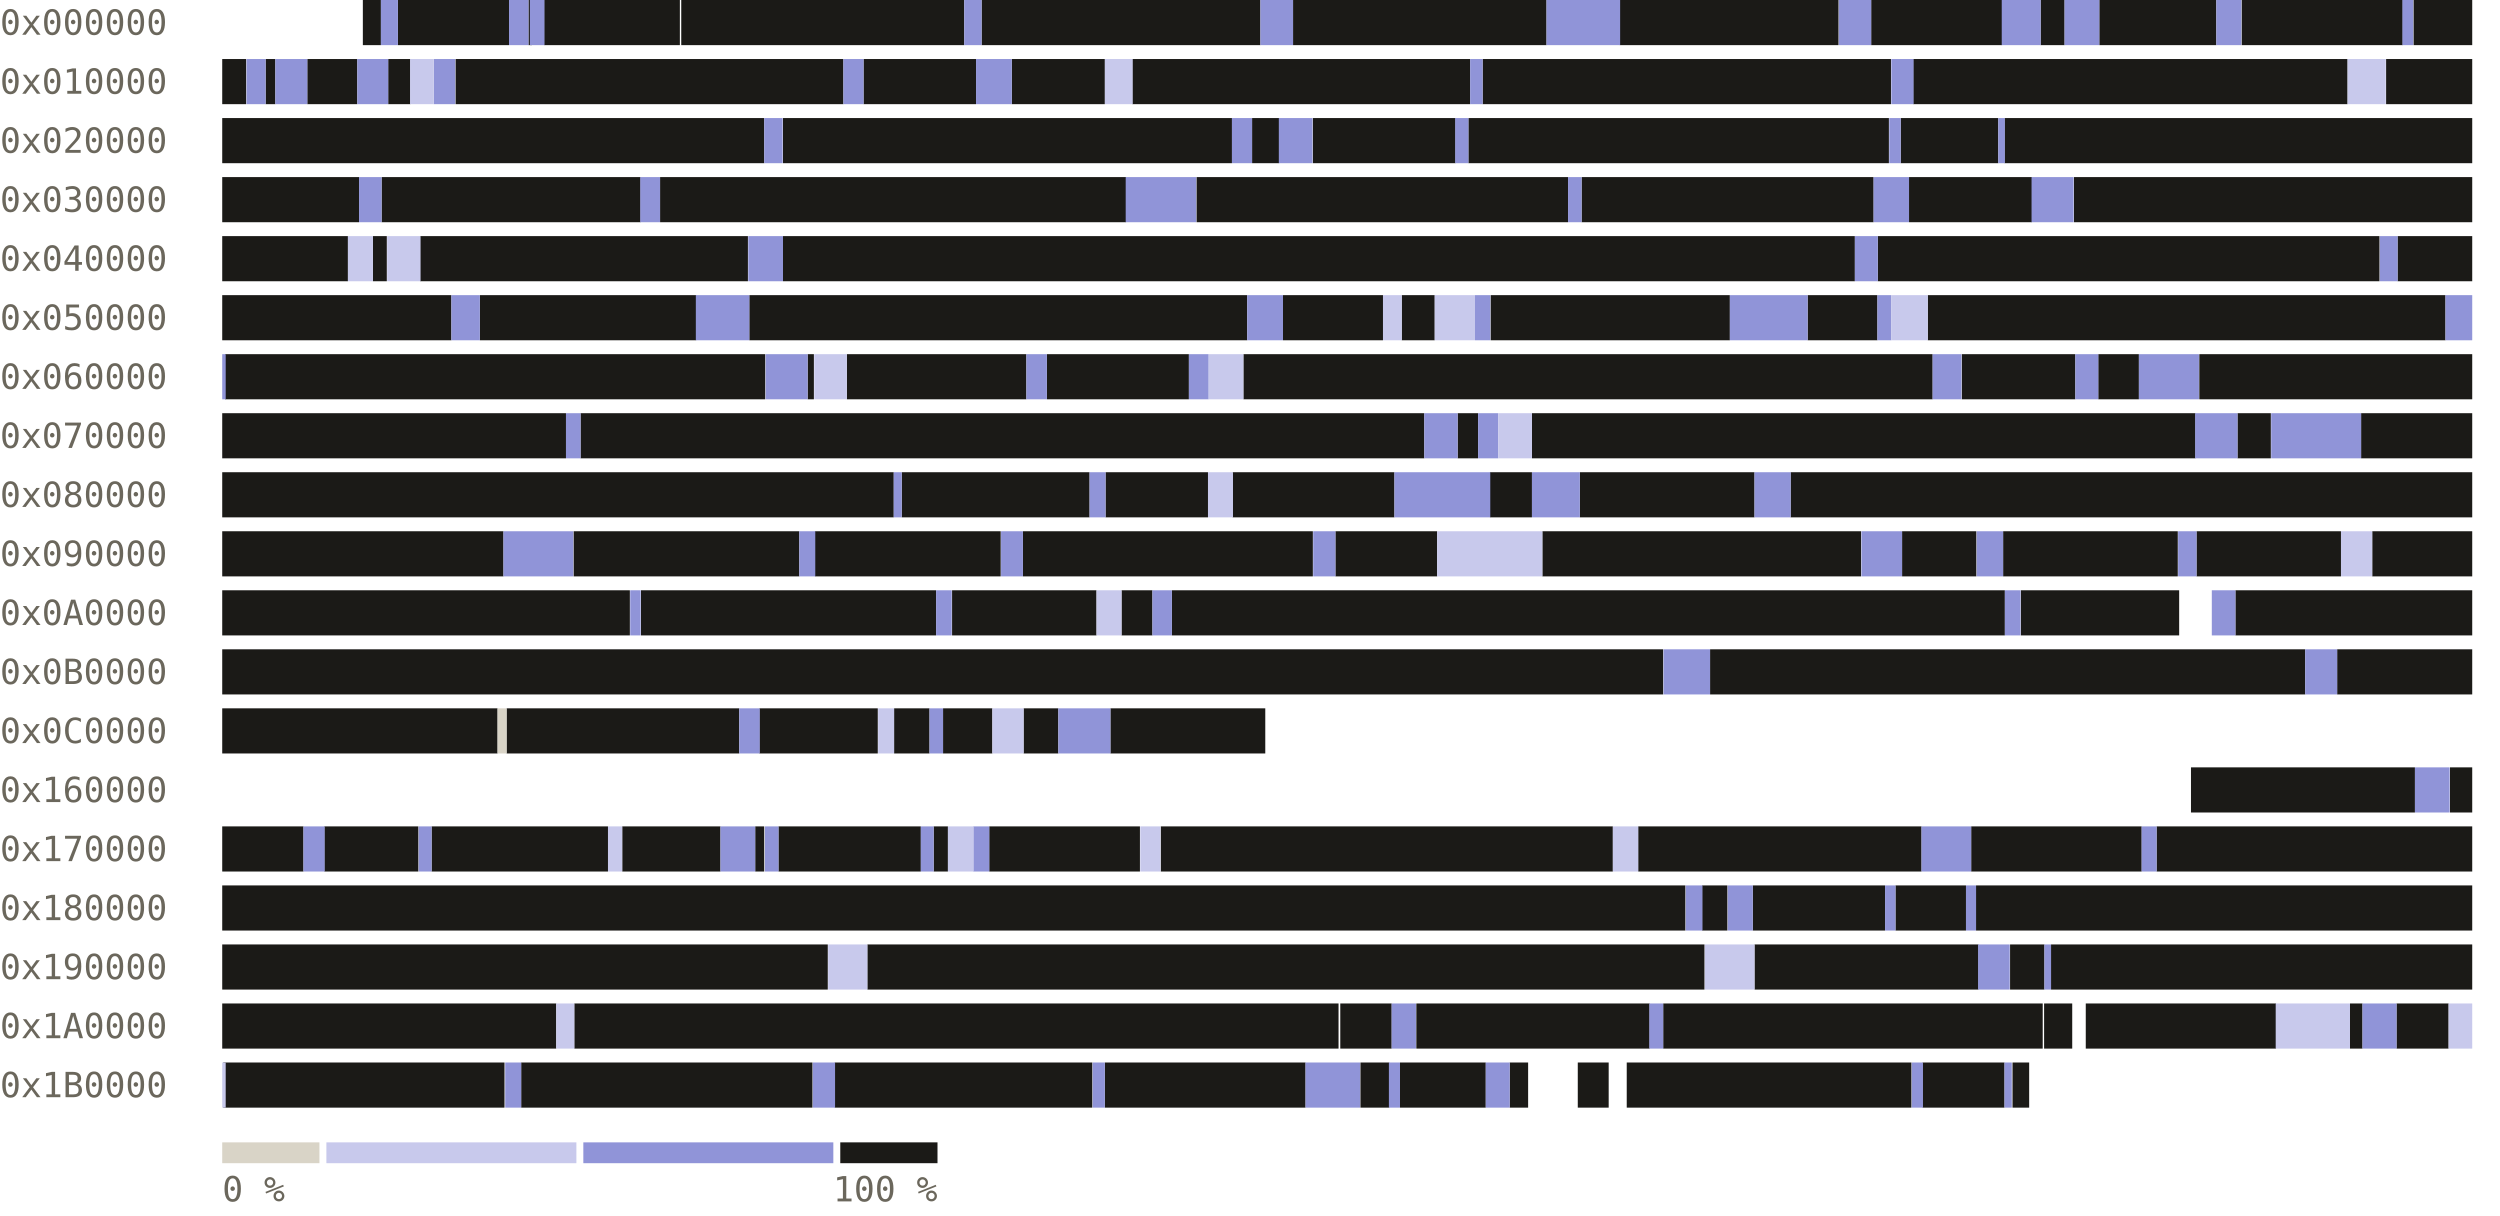
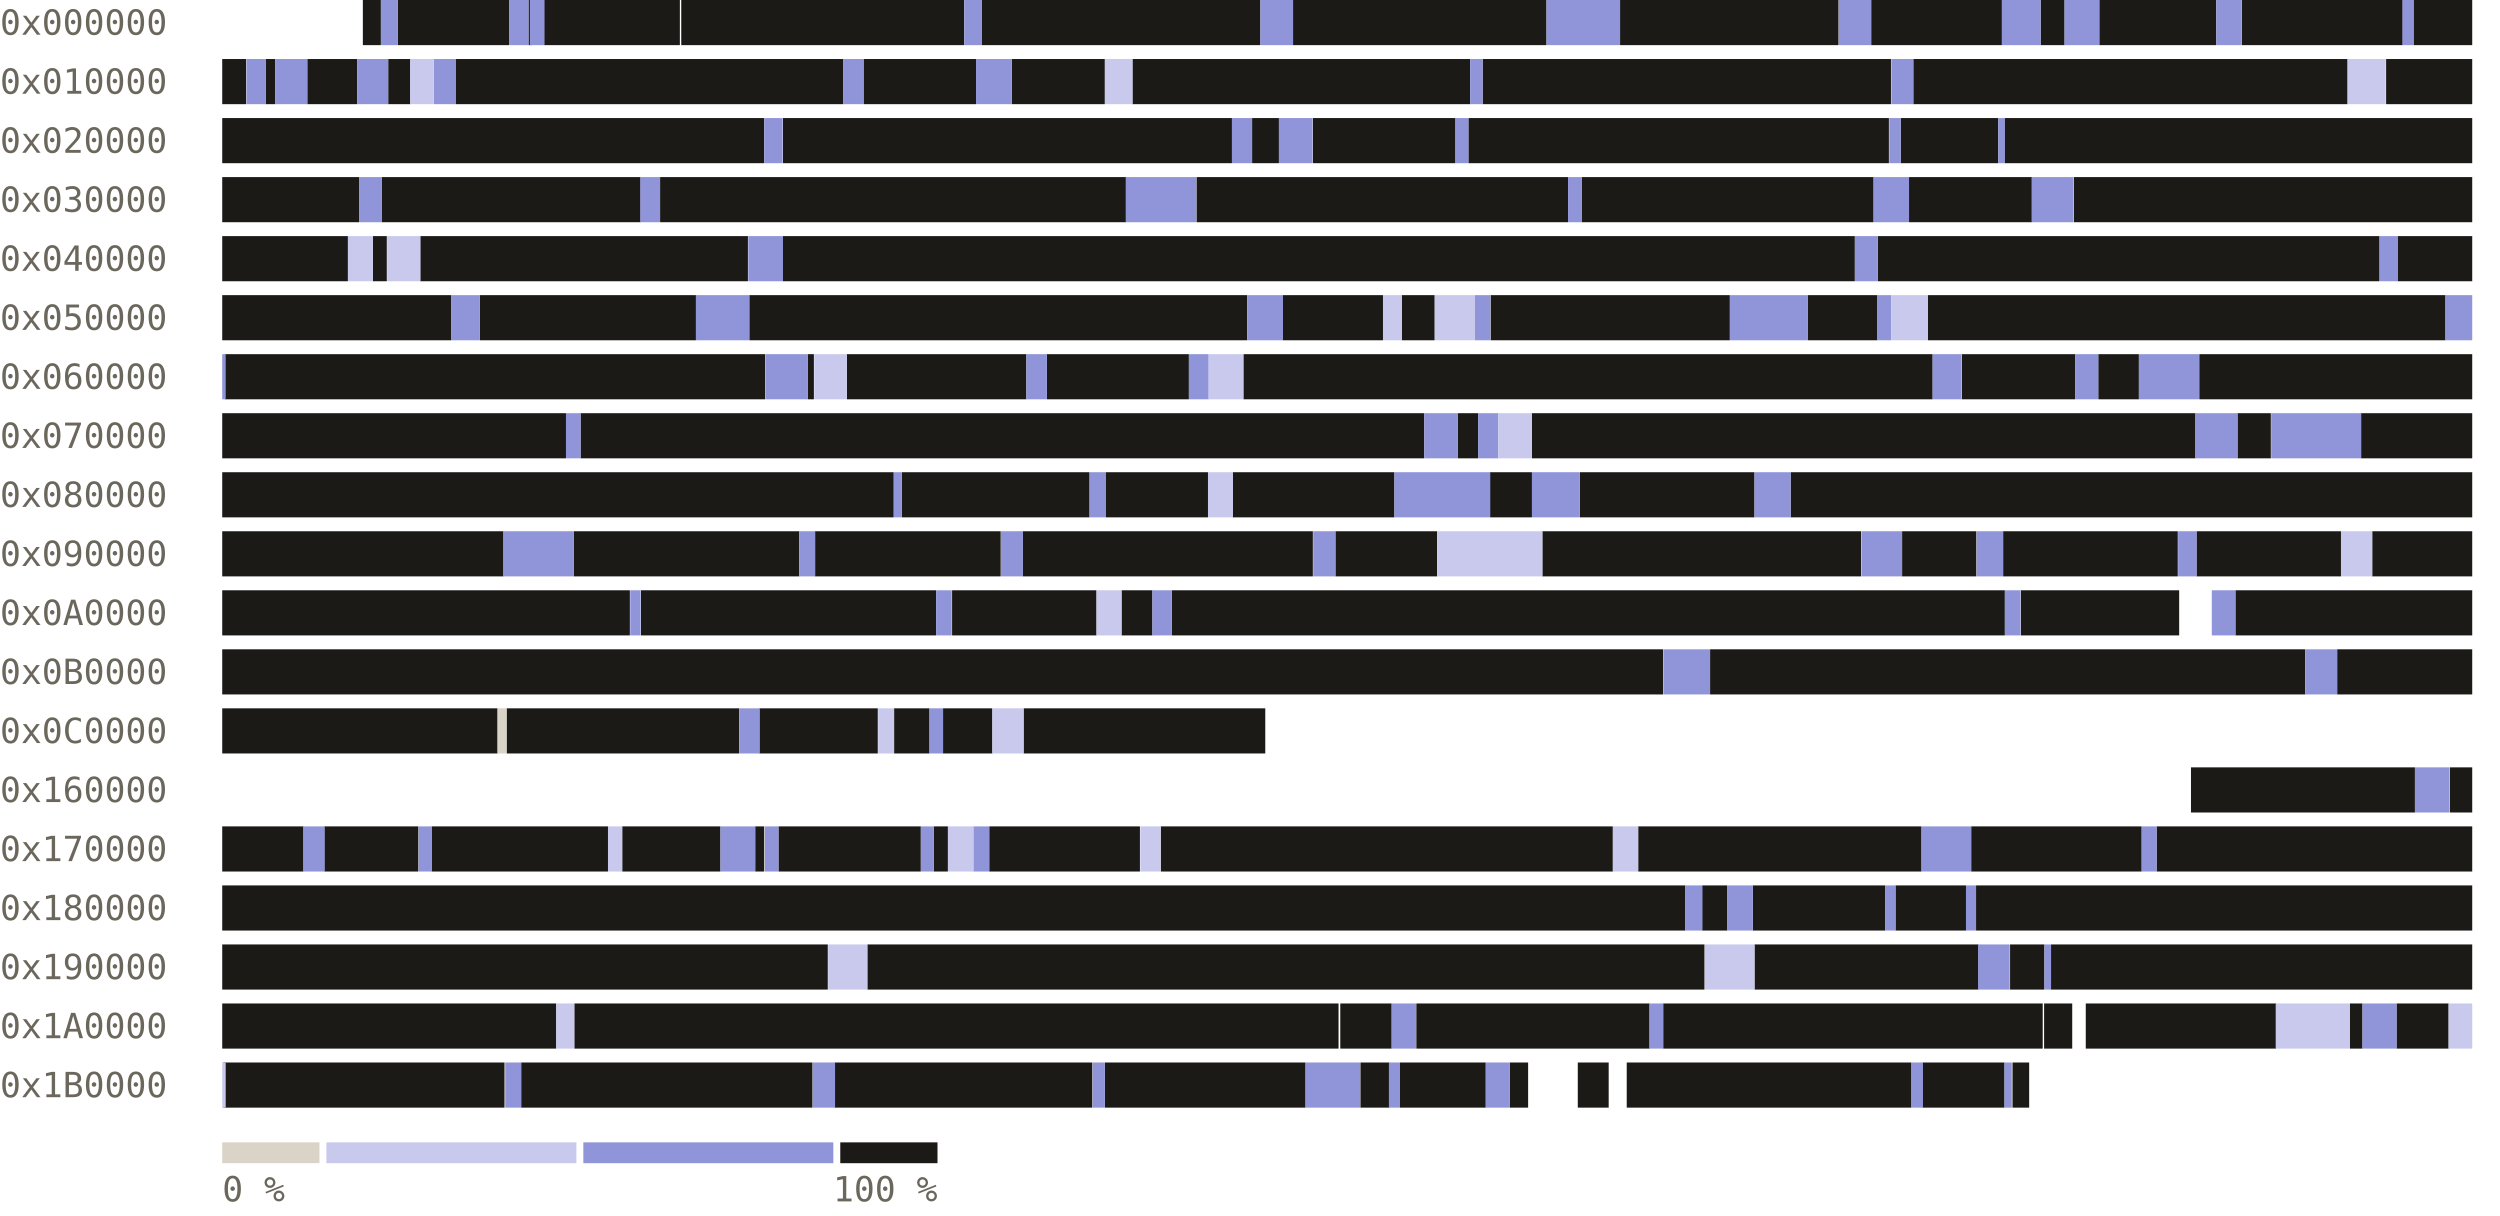
<svg xmlns="http://www.w3.org/2000/svg" viewBox="0 0 720 350" width="720" height="350">
  <style>text{font:10px monospace;fill:#6b675c}.q0{fill:#d9d4c7}.q1{fill:#e3e2f2}.q2{fill:#d6d6ef}.q3{fill:#c8c9ec}.q4{fill:#babce8}.q5{fill:#acafe4}.q6{fill:#9ea2df}.q7{fill:#9094d8}.q8{fill:#8186cf}.q9{fill:#7277c4}.q10{fill:#1b1a17}@media (prefers-color-scheme:dark){text{fill:#a8a293}.q0{fill:#4a463d}.q1{fill:#35375a}.q2{fill:#3c3f66}.q3{fill:#444772}.q4{fill:#4d517f}.q5{fill:#575b8c}.q6{fill:#62669a}.q7{fill:#6e72a8}.q8{fill:#7b7fb6}.q9{fill:#888cc4}.q10{fill:#d6d0bd}}</style>
  <text x="0" y="10">0x000000</text>
  <text x="0" y="27">0x010000</text>
  <text x="0" y="44">0x020000</text>
  <text x="0" y="61">0x030000</text>
  <text x="0" y="78">0x040000</text>
  <text x="0" y="95">0x050000</text>
  <text x="0" y="112">0x060000</text>
  <text x="0" y="129">0x070000</text>
  <text x="0" y="146">0x080000</text>
  <text x="0" y="163">0x090000</text>
  <text x="0" y="180">0x0A0000</text>
  <text x="0" y="197">0x0B0000</text>
  <text x="0" y="214">0x0C0000</text>
  <text x="0" y="231">0x160000</text>
  <text x="0" y="248">0x170000</text>
  <text x="0" y="265">0x180000</text>
  <text x="0" y="282">0x190000</text>
  <text x="0" y="299">0x1A0000</text>
  <text x="0" y="316">0x1B0000</text>
-   <path class="q10" d="M104.5 0h5.2v13h-5.2zM114.6 0h32v13h-32zM152.2 0h1v13h-1zM156.7 0h39.1v13h-39.1zM196.2 0h81.5v13h-81.5zM282.7 0h80.3v13h-80.3zM372.4 0h73v13h-73zM466.5 0h63v13h-63zM538.9 0h37.7v13h-37.7zM587.7 0h6.9v13h-6.9zM604.6 0h33.7v13h-33.7zM645.6 0h46.4v13h-46.4zM695.1 0h16.9v13h-16.9zM64 17h6.9v13h-6.9zM76.5 17h2.8v13h-2.8zM88.5 17h14.4v13h-14.4zM111.8 17h6.4v13h-6.4zM131.2 17h111.7v13h-111.7zM248.7 17h32.4v13h-32.4zM291.4 17h26.8v13h-26.8zM326.1 17h97.3v13h-97.3zM427 17h117.6v13h-117.6zM551 17h125.1v13h-125.1zM687.2 17h24.8v13h-24.8zM64 34h156.1v13h-156.1zM225.5 34h129.3v13h-129.3zM360.6 34h7.8v13h-7.8zM378.1 34h41.1v13h-41.1zM422.9 34h121.1v13h-121.1zM547.4 34h28.1v13h-28.1zM577.3 34h134.7v13h-134.7zM64 51h39.4v13h-39.4zM109.9 51h74.6v13h-74.6zM190.1 51h134.2v13h-134.2zM344.6 51h107v13h-107zM455.5 51h84.1v13h-84.1zM549.8 51h35.4v13h-35.4zM597.3 51h114.7v13h-114.7zM64 68h36.2v13h-36.2zM107.4 68h4v13h-4zM121 68h94.4v13h-94.4zM225.5 68h308.7v13h-308.7zM540.8 68h144.5v13h-144.5zM690.5 68h21.5v13h-21.5zM64 85h66v13h-66zM138.2 85h62.3v13h-62.3zM215.8 85h143.4v13h-143.4zM369.5 85h28.8v13h-28.8zM403.7 85h9.5v13h-9.5zM429.3 85h68.9v13h-68.9zM520.6 85h20.1v13h-20.1zM555.2 85h149.1v13h-149.1zM64.8 102h155.6v13h-155.6zM232.6 102h1.8v13h-1.8zM243.9 102h51.7v13h-51.7zM301.5 102h40.9v13h-40.9zM358.1 102h198.5v13h-198.5zM565 102h32.7v13h-32.7zM604.3 102h11.7v13h-11.7zM633.4 102h78.6v13h-78.6zM64 119h99v13h-99zM167.2 119h243v13h-243zM419.8 119h5.9v13h-5.9zM441.2 119h191.1v13h-191.1zM644.4 119h9.6v13h-9.6zM680 119h32v13h-32zM64 136h193.4v13h-193.4zM259.7 136h54.1v13h-54.1zM318.4 136h29.5v13h-29.5zM355 136h46.6v13h-46.6zM429.1 136h12.1v13h-12.1zM455 136h50.3v13h-50.3zM515.7 136h196.3v13h-196.3zM64 153h81v13h-81zM165.2 153h65v13h-65zM234.7 153h53.5v13h-53.5zM294.6 153h83.5v13h-83.5zM384.6 153h29.3v13h-29.3zM444.2 153h91.8v13h-91.8zM547.8 153h21.4v13h-21.4zM576.9 153h50.3v13h-50.3zM632.6 153h41.6v13h-41.6zM683.2 153h28.8v13h-28.8zM64 170h117.4v13h-117.4zM184.6 170h85v13h-85zM274.2 170h41.6v13h-41.6zM323 170h8.9v13h-8.9zM337.5 170h239.9v13h-239.9zM582 170h45.6v13h-45.6zM643.8 170h68.2v13h-68.2zM64 187h415v13h-415zM492.5 187h171.4v13h-171.4zM673.1 187h38.9v13h-38.9zM64 204h79.3v13h-79.3zM145.9 204h67v13h-67zM218.7 204h34.1v13h-34.1zM257.5 204h10.2v13h-10.2zM271.6 204h14.2v13h-14.2zM294.8 204h10v13h-10zM319.8 204h44.6v13h-44.6zM631 221h64.5v13h-64.5zM705.6 221h6.4v13h-6.4zM64 238h23.4v13h-23.4zM93.4 238h27.1v13h-27.1zM124.3 238h50.8v13h-50.8zM179.2 238h28.3v13h-28.3zM217.5 238h2.6v13h-2.6zM224.2 238h41v13h-41zM268.9 238h4.1v13h-4.1zM284.9 238h43.4v13h-43.4zM334.3 238h130.2v13h-130.2zM471.8 238h81.6v13h-81.6zM567.7 238h49.1v13h-49.1zM621.1 238h90.9v13h-90.9zM64 255h421.4v13h-421.4zM490.2 255h7.3v13h-7.3zM504.8 255h38.1v13h-38.1zM545.9 255h20.3v13h-20.3zM569.1 255h142.9v13h-142.9zM64 272h174.4v13h-174.4zM249.8 272h241.1v13h-241.1zM505.3 272h64.5v13h-64.5zM578.9 272h9.9v13h-9.9zM590.7 272h121.3v13h-121.3zM64 289h96.2v13h-96.2zM165.4 289h220.1v13h-220.1zM386 289h14.8v13h-14.8zM407.9 289h67.2v13h-67.2zM479 289h109.3v13h-109.3zM588.7 289h8.1v13h-8.1zM600.7 289h54.8v13h-54.8zM676.8 289h3.6v13h-3.6zM690.2 289h15v13h-15zM64.3 306h81v13h-81zM150.1 306h83.9v13h-83.9zM240.4 306h74.2v13h-74.2zM318.2 306h57.8v13h-57.8zM391.8 306h8.3v13h-8.3zM403.2 306h24.7v13h-24.7zM434.8 306h5.3v13h-5.3zM454.4 306h8.9v13h-8.9zM468.5 306h82v13h-82zM553.7 306h23.6v13h-23.6zM579.6 306h4.8v13h-4.8z" />
-   <path class="q7" d="M109.7 0h4.9v13h-4.9zM146.6 0h5.6v13h-5.6zM152.6 0h4.2v13h-4.2zM277.7 0h5v13h-5zM363 0h9.4v13h-9.4zM445.4 0h21.2v13h-21.2zM529.6 0h9.3v13h-9.3zM576.5 0h11.2v13h-11.2zM594.6 0h10v13h-10zM638.3 0h7.2v13h-7.2zM691.9 0h3.1v13h-3.1zM71 17h5.5v13h-5.5zM79.3 17h9.2v13h-9.2zM102.9 17h8.9v13h-8.9zM124.9 17h6.2v13h-6.2zM242.9 17h5.8v13h-5.8zM281.1 17h10.3v13h-10.3zM423.4 17h3.6v13h-3.6zM544.7 17h6.4v13h-6.4zM220.1 34h5.3v13h-5.3zM354.8 34h5.8v13h-5.8zM368.3 34h9.7v13h-9.7zM419.1 34h3.8v13h-3.8zM544.1 34h3.3v13h-3.3zM575.5 34h1.9v13h-1.9zM103.4 51h6.5v13h-6.5zM184.4 51h5.7v13h-5.7zM324.2 51h20.3v13h-20.3zM451.6 51h3.9v13h-3.9zM539.6 51h10.2v13h-10.2zM585.1 51h12.1v13h-12.1zM215.5 68h10v13h-10zM534.2 68h6.6v13h-6.6zM685.4 68h5.1v13h-5.1zM130 85h8.2v13h-8.2zM200.4 85h15.4v13h-15.4zM359.2 85h10.3v13h-10.3zM424.8 85h4.4v13h-4.4zM498.2 85h22.4v13h-22.4zM540.7 85h4v13h-4zM704.3 85h7.7v13h-7.7zM64 102h1v13h-1zM220.5 102h12.1v13h-12.1zM295.6 102h5.9v13h-5.9zM342.4 102h5.7v13h-5.7zM556.6 102h8.3v13h-8.3zM597.7 102h6.6v13h-6.6zM616 102h17.3v13h-17.3zM163 119h4.2v13h-4.2zM410.2 119h9.6v13h-9.6zM425.7 119h5.8v13h-5.8zM632.2 119h12.2v13h-12.2zM654.1 119h25.9v13h-25.9zM257.4 136h2.3v13h-2.3zM313.8 136h4.6v13h-4.6zM401.6 136h27.6v13h-27.6zM441.2 136h13.8v13h-13.8zM505.3 136h10.4v13h-10.4zM145 153h20.1v13h-20.1zM230.2 153h4.6v13h-4.6zM288.3 153h6.3v13h-6.3zM378.2 153h6.4v13h-6.4zM536.1 153h11.7v13h-11.7zM569.3 153h7.6v13h-7.6zM627.3 153h5.3v13h-5.3zM181.5 170h3v13h-3zM269.6 170h4.5v13h-4.5zM331.9 170h5.6v13h-5.6zM577.4 170h4.5v13h-4.5zM637 170h6.8v13h-6.8zM479.1 187h13.4v13h-13.4zM663.9 187h9.2v13h-9.2zM212.9 204h5.9v13h-5.9zM267.7 204h3.9v13h-3.9zM304.8 204h15v13h-15zM695.5 221h10v13h-10zM87.4 238h6.1v13h-6.1zM120.6 238h3.7v13h-3.7zM207.5 238h10v13h-10zM220.3 238h3.9v13h-3.9zM265.2 238h3.7v13h-3.7zM280.3 238h4.6v13h-4.6zM553.4 238h14.3v13h-14.3zM616.8 238h4.3v13h-4.3zM485.5 255h4.8v13h-4.8zM497.6 255h7.2v13h-7.2zM542.9 255h3v13h-3zM566.2 255h2.9v13h-2.9zM569.7 272h9.1v13h-9.1zM588.8 272h1.9v13h-1.9zM400.8 289h7v13h-7zM475 289h4v13h-4zM680.4 289h9.8v13h-9.8zM145.5 306h4.6v13h-4.6zM234.1 306h6.4v13h-6.4zM314.7 306h3.5v13h-3.5zM376 306h15.7v13h-15.7zM400 306h3.2v13h-3.2zM427.9 306h6.9v13h-6.9zM550.6 306h3.2v13h-3.2zM577.3 306h2.1v13h-2.1z" />
+   <path class="q10" d="M104.5 0h5.2v13h-5.2zM114.6 0h32v13h-32zM152.2 0h1v13h-1zM156.7 0h39.1v13h-39.1zM196.2 0h81.5v13h-81.5zM282.7 0h80.3v13h-80.3zM372.4 0h73v13h-73zM466.5 0h63v13h-63zM538.9 0h37.7v13h-37.7zM587.7 0h6.9v13h-6.9zM604.6 0h33.7v13h-33.7zM645.6 0h46.4v13h-46.4zM695.1 0h16.9v13h-16.9zM64 17h6.9v13h-6.9zM76.5 17h2.8v13h-2.8zM88.5 17h14.4v13h-14.4zM111.8 17h6.4v13h-6.4zM131.2 17h111.7v13h-111.7zM248.7 17h32.4v13h-32.4zM291.4 17h26.8v13h-26.8zM326.1 17h97.3v13h-97.3zM427 17h117.6v13h-117.6zM551 17h125.1v13h-125.1zM687.2 17h24.8v13h-24.8zM64 34h156.1v13h-156.1zM225.5 34h129.3v13h-129.3zM360.6 34h7.8v13h-7.8zM378.1 34h41.1v13h-41.1zM422.9 34h121.1v13h-121.1zM547.4 34h28.1v13h-28.1zM577.3 34h134.7v13h-134.7zM64 51h39.4v13h-39.4zM109.9 51h74.6v13h-74.6zM190.1 51h134.2v13h-134.2zM344.6 51h107v13h-107zM455.5 51h84.1v13h-84.1zM549.8 51h35.4v13h-35.4zM597.3 51h114.7v13h-114.7zM64 68h36.2v13h-36.2zM107.4 68h4v13h-4zM121 68h94.4v13h-94.4zM225.5 68h308.7v13h-308.7zM540.8 68h144.5v13h-144.5zM690.5 68h21.5v13h-21.5zM64 85h66v13h-66zM138.2 85h62.3v13h-62.3zM215.8 85h143.4v13h-143.4zM369.5 85h28.8v13h-28.8zM403.7 85h9.5v13h-9.5zM429.3 85h68.9v13h-68.9zM520.6 85h20.1v13h-20.1zM555.2 85h149.1v13h-149.1zM64.8 102h155.6v13h-155.6zM232.6 102h1.8v13h-1.8zM243.9 102h51.7v13h-51.7zM301.5 102h40.9v13h-40.9zM358.1 102h198.5v13h-198.5zM565 102h32.7v13h-32.7zM604.3 102h11.7v13h-11.7zM633.4 102h78.6v13h-78.6zM64 119h99v13h-99zM167.2 119h243v13h-243zM419.8 119h5.9v13h-5.9zM441.2 119h191.1v13h-191.1zM644.4 119h9.6v13h-9.6zM680 119h32v13h-32zM64 136h193.4v13h-193.4zM259.7 136h54.1v13h-54.1zM318.4 136h29.5v13h-29.5zM355 136h46.6v13h-46.6zM429.1 136h12.1v13h-12.1zM455 136h50.3v13h-50.3zM515.7 136h196.3v13h-196.3zM64 153h81v13h-81zM165.2 153h65v13h-65zM234.7 153h53.5v13h-53.5zM294.6 153h83.5v13h-83.5zM384.6 153h29.3v13h-29.3zM444.2 153h91.8v13h-91.8zM547.8 153h21.4v13h-21.4zM576.9 153h50.3v13h-50.3zM632.6 153h41.6v13h-41.6zM683.2 153h28.8v13h-28.8zM64 170h117.4v13h-117.4zM184.6 170h85v13h-85zM274.2 170h41.6v13h-41.6zM323 170h8.9v13h-8.9zM337.5 170h239.9v13h-239.9zM582 170h45.6v13h-45.6zM643.8 170h68.2v13h-68.2zM64 187h415v13h-415zM492.5 187h171.4v13h-171.4zM673.1 187h38.9v13h-38.9zM64 204h79.3v13h-79.3zM145.9 204h67v13h-67zM218.7 204h34.1v13h-34.1zM257.5 204h10.2v13h-10.2zM271.6 204h14.2v13h-14.2zM294.8 204h69.6v13h-69.6zM631 221h64.5v13h-64.5zM705.6 221h6.4v13h-6.4zM64 238h23.4v13h-23.4zM93.4 238h27.1v13h-27.1zM124.3 238h50.8v13h-50.8zM179.2 238h28.3v13h-28.3zM217.5 238h2.6v13h-2.6zM224.2 238h41v13h-41zM268.9 238h4.1v13h-4.1zM284.9 238h43.4v13h-43.4zM334.3 238h130.2v13h-130.2zM471.8 238h81.6v13h-81.6zM567.7 238h49.1v13h-49.1zM621.1 238h90.9v13h-90.9zM64 255h421.4v13h-421.4zM490.2 255h7.3v13h-7.3zM504.8 255h38.1v13h-38.1zM545.9 255h20.3v13h-20.3zM569.1 255h142.9v13h-142.9zM64 272h174.4v13h-174.4zM249.8 272h241.1v13h-241.1zM505.3 272h64.5v13h-64.5zM578.9 272h9.9v13h-9.9zM590.7 272h121.3v13h-121.3zM64 289h96.2v13h-96.2zM165.4 289h220.1v13h-220.1zM386 289h14.8v13h-14.8zM407.9 289h67.2v13h-67.2zM479 289h109.3v13h-109.3zM588.7 289h8.1v13h-8.1zM600.7 289h54.8v13h-54.8zM676.8 289h3.6v13h-3.6zM690.2 289h15v13h-15zM64.3 306h81v13h-81zM150.1 306h83.9v13h-83.9zM240.4 306h74.2v13h-74.2zM318.2 306h57.8v13h-57.8zM391.8 306h8.3v13h-8.3zM403.2 306h24.7v13h-24.7zM434.8 306h5.3v13h-5.3zM454.4 306h8.9v13h-8.9zM468.5 306h82v13h-82zM553.7 306h23.6v13h-23.6zM579.6 306h4.8v13h-4.8z" />
+   <path class="q7" d="M109.7 0h4.9v13h-4.9zM146.6 0h5.6v13h-5.6zM152.6 0h4.2v13h-4.2zM277.7 0h5v13h-5zM363 0h9.4v13h-9.4zM445.4 0h21.2v13h-21.2zM529.6 0h9.3v13h-9.3zM576.5 0h11.2v13h-11.2zM594.6 0h10v13h-10zM638.3 0h7.2v13h-7.2zM691.9 0h3.1v13h-3.1zM71 17h5.5v13h-5.5zM79.3 17h9.2v13h-9.2zM102.9 17h8.9v13h-8.9zM124.9 17h6.2v13h-6.2zM242.9 17h5.8v13h-5.8zM281.1 17h10.3v13h-10.3zM423.4 17h3.6v13h-3.6zM544.7 17h6.4v13h-6.4zM220.1 34h5.3v13h-5.3zM354.8 34h5.8v13h-5.8zM368.3 34h9.7v13h-9.7zM419.1 34h3.8v13h-3.8zM544.1 34h3.3v13h-3.3zM575.5 34h1.9v13h-1.9zM103.4 51h6.5v13h-6.5zM184.4 51h5.7v13h-5.7zM324.2 51h20.3v13h-20.3zM451.6 51h3.9v13h-3.9zM539.6 51h10.2v13h-10.2zM585.1 51h12.1v13h-12.1zM215.5 68h10v13h-10zM534.2 68h6.6v13h-6.6zM685.4 68h5.1v13h-5.1zM130 85h8.2v13h-8.2zM200.4 85h15.4v13h-15.4zM359.2 85h10.3v13h-10.3zM424.8 85h4.4v13h-4.4zM498.2 85h22.4v13h-22.4zM540.7 85h4v13h-4zM704.3 85h7.7v13h-7.7zM64 102h1v13h-1zM220.5 102h12.1v13h-12.1zM295.6 102h5.9v13h-5.9zM342.4 102h5.7v13h-5.7zM556.6 102h8.3v13h-8.3zM597.7 102h6.6v13h-6.6zM616 102h17.3v13h-17.3zM163 119h4.2v13h-4.2zM410.2 119h9.6v13h-9.6zM425.7 119h5.8v13h-5.8zM632.2 119h12.2v13h-12.2zM654.1 119h25.9v13h-25.9zM257.4 136h2.3v13h-2.3zM313.8 136h4.6v13h-4.6zM401.6 136h27.6v13h-27.6zM441.2 136h13.8v13h-13.8zM505.3 136h10.4v13h-10.4zM145 153h20.1v13h-20.1zM230.2 153h4.6v13h-4.6zM288.3 153h6.3v13h-6.3zM378.2 153h6.4v13h-6.4zM536.1 153h11.7v13h-11.7zM569.3 153h7.6v13h-7.6zM627.3 153h5.3v13h-5.3zM181.5 170h3v13h-3zM269.6 170h4.5v13h-4.5zM331.9 170h5.6v13h-5.6zM577.4 170h4.5v13h-4.5zM637 170h6.8v13h-6.8zM479.1 187h13.4v13h-13.4zM663.9 187h9.2v13h-9.2zM212.9 204h5.9v13h-5.9zM267.7 204h3.9v13h-3.9zM695.5 221h10v13h-10zM87.4 238h6.1v13h-6.1zM120.6 238h3.7v13h-3.7zM207.5 238h10v13h-10zM220.3 238h3.9v13h-3.9zM265.2 238h3.7v13h-3.7zM280.3 238h4.6v13h-4.6zM553.4 238h14.3v13h-14.3zM616.8 238h4.3v13h-4.3zM485.5 255h4.8v13h-4.8zM497.6 255h7.2v13h-7.2zM542.9 255h3v13h-3zM566.2 255h2.9v13h-2.9zM569.7 272h9.1v13h-9.1zM588.8 272h1.9v13h-1.9zM400.8 289h7v13h-7zM475 289h4v13h-4zM680.4 289h9.8v13h-9.8zM145.5 306h4.6v13h-4.6zM234.1 306h6.4v13h-6.4zM314.7 306h3.5v13h-3.5zM376 306h15.7v13h-15.7zM400 306h3.2v13h-3.2zM427.9 306h6.9v13h-6.9zM550.6 306h3.2v13h-3.2zM577.3 306h2.1v13h-2.1z" />
  <path class="q3" d="M118.1 17h6.8v13h-6.8zM318.2 17h8v13h-8zM676.1 17h11v13h-11zM100.2 68h7.2v13h-7.2zM111.5 68h9.6v13h-9.6zM398.3 85h5.4v13h-5.4zM413.2 85h11.6v13h-11.6zM544.7 85h10.5v13h-10.5zM234.5 102h9.4v13h-9.4zM348.1 102h10v13h-10zM431.5 119h9.7v13h-9.7zM347.9 136h7.2v13h-7.2zM413.9 153h30.3v13h-30.3zM674.2 153h9v13h-9zM315.8 170h7.2v13h-7.2zM252.9 204h4.6v13h-4.6zM285.8 204h9v13h-9zM175.1 238h4.1v13h-4.1zM273 238h7.4v13h-7.4zM328.4 238h5.8v13h-5.8zM464.5 238h7.3v13h-7.3zM238.5 272h11.3v13h-11.3zM491 272h14.3v13h-14.3zM160.2 289h5.2v13h-5.2zM655.4 289h21.4v13h-21.4zM705.2 289h6.8v13h-6.8zM64 306h1v13h-1z" />
  <path class="q0" d="M143.3 204h2.6v13h-2.6z" />
  <rect class="q0" x="64" y="329" width="28" height="6" />
  <rect class="q3" x="94" y="329" width="72" height="6" />
  <rect class="q7" x="168" y="329" width="72" height="6" />
  <rect class="q10" x="242" y="329" width="28" height="6" />
  <text x="64" y="346">0 %</text>
  <text x="270" y="346" text-anchor="end">100 %</text>
</svg>
